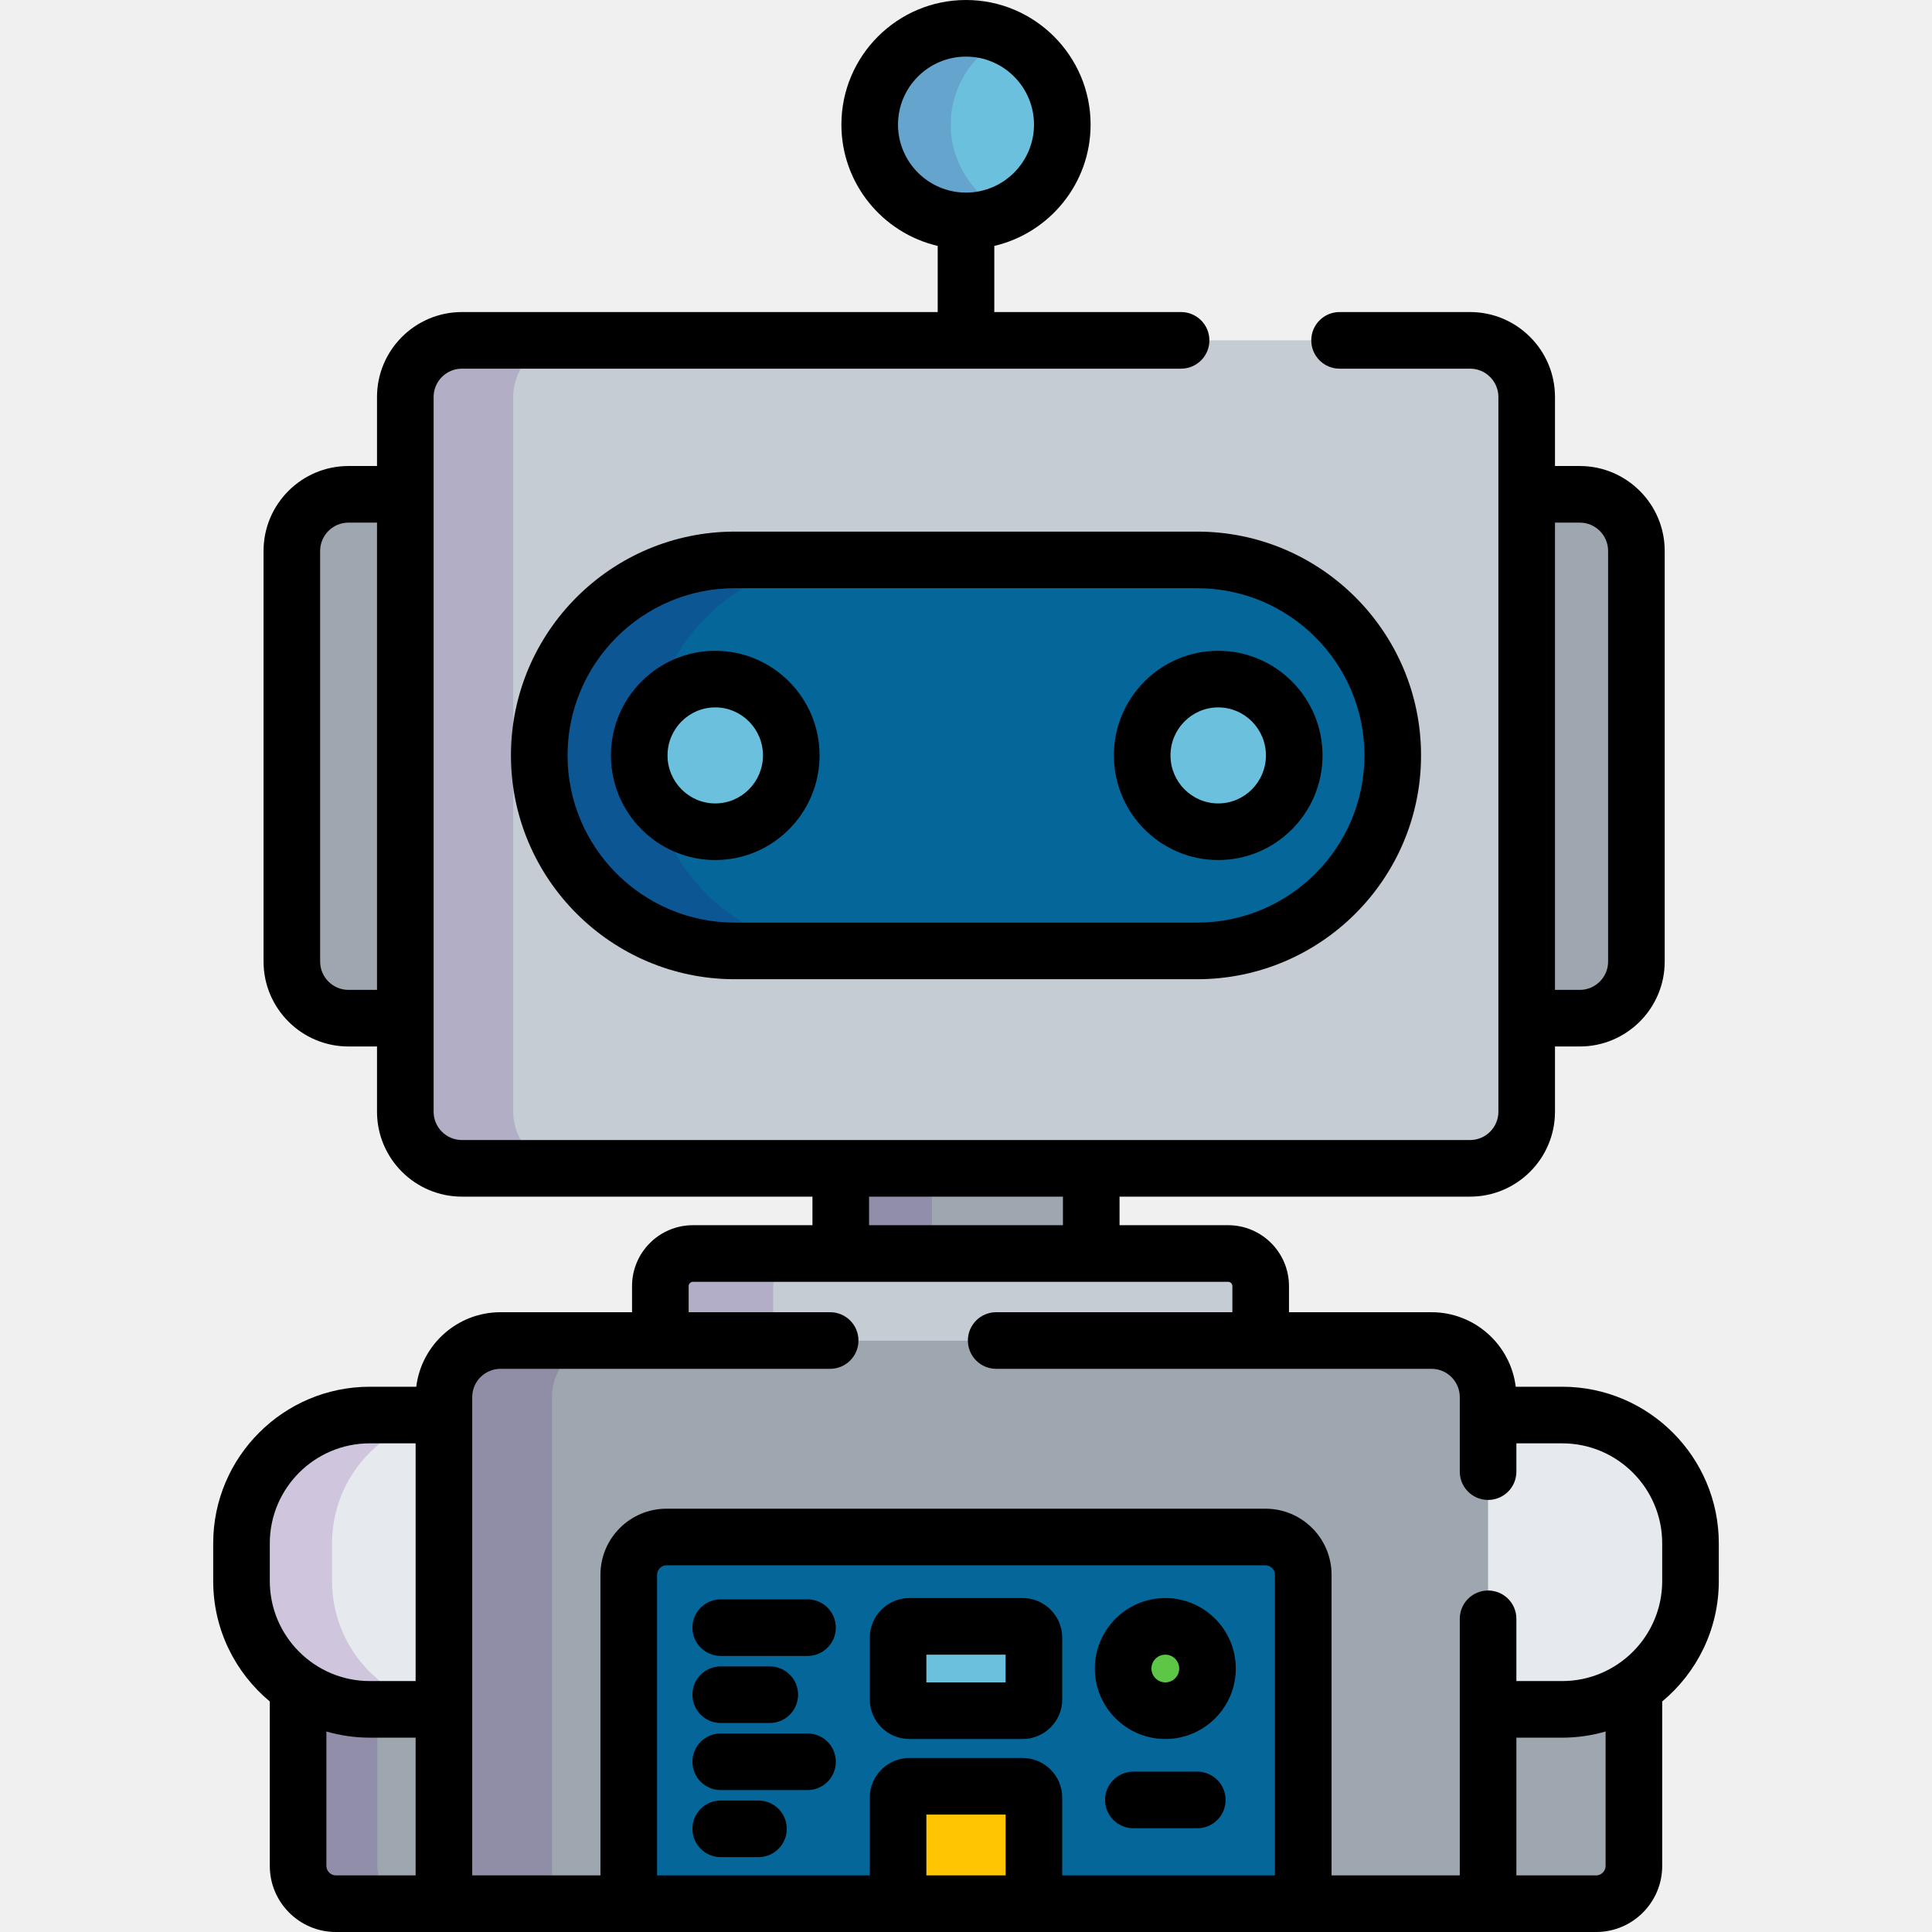
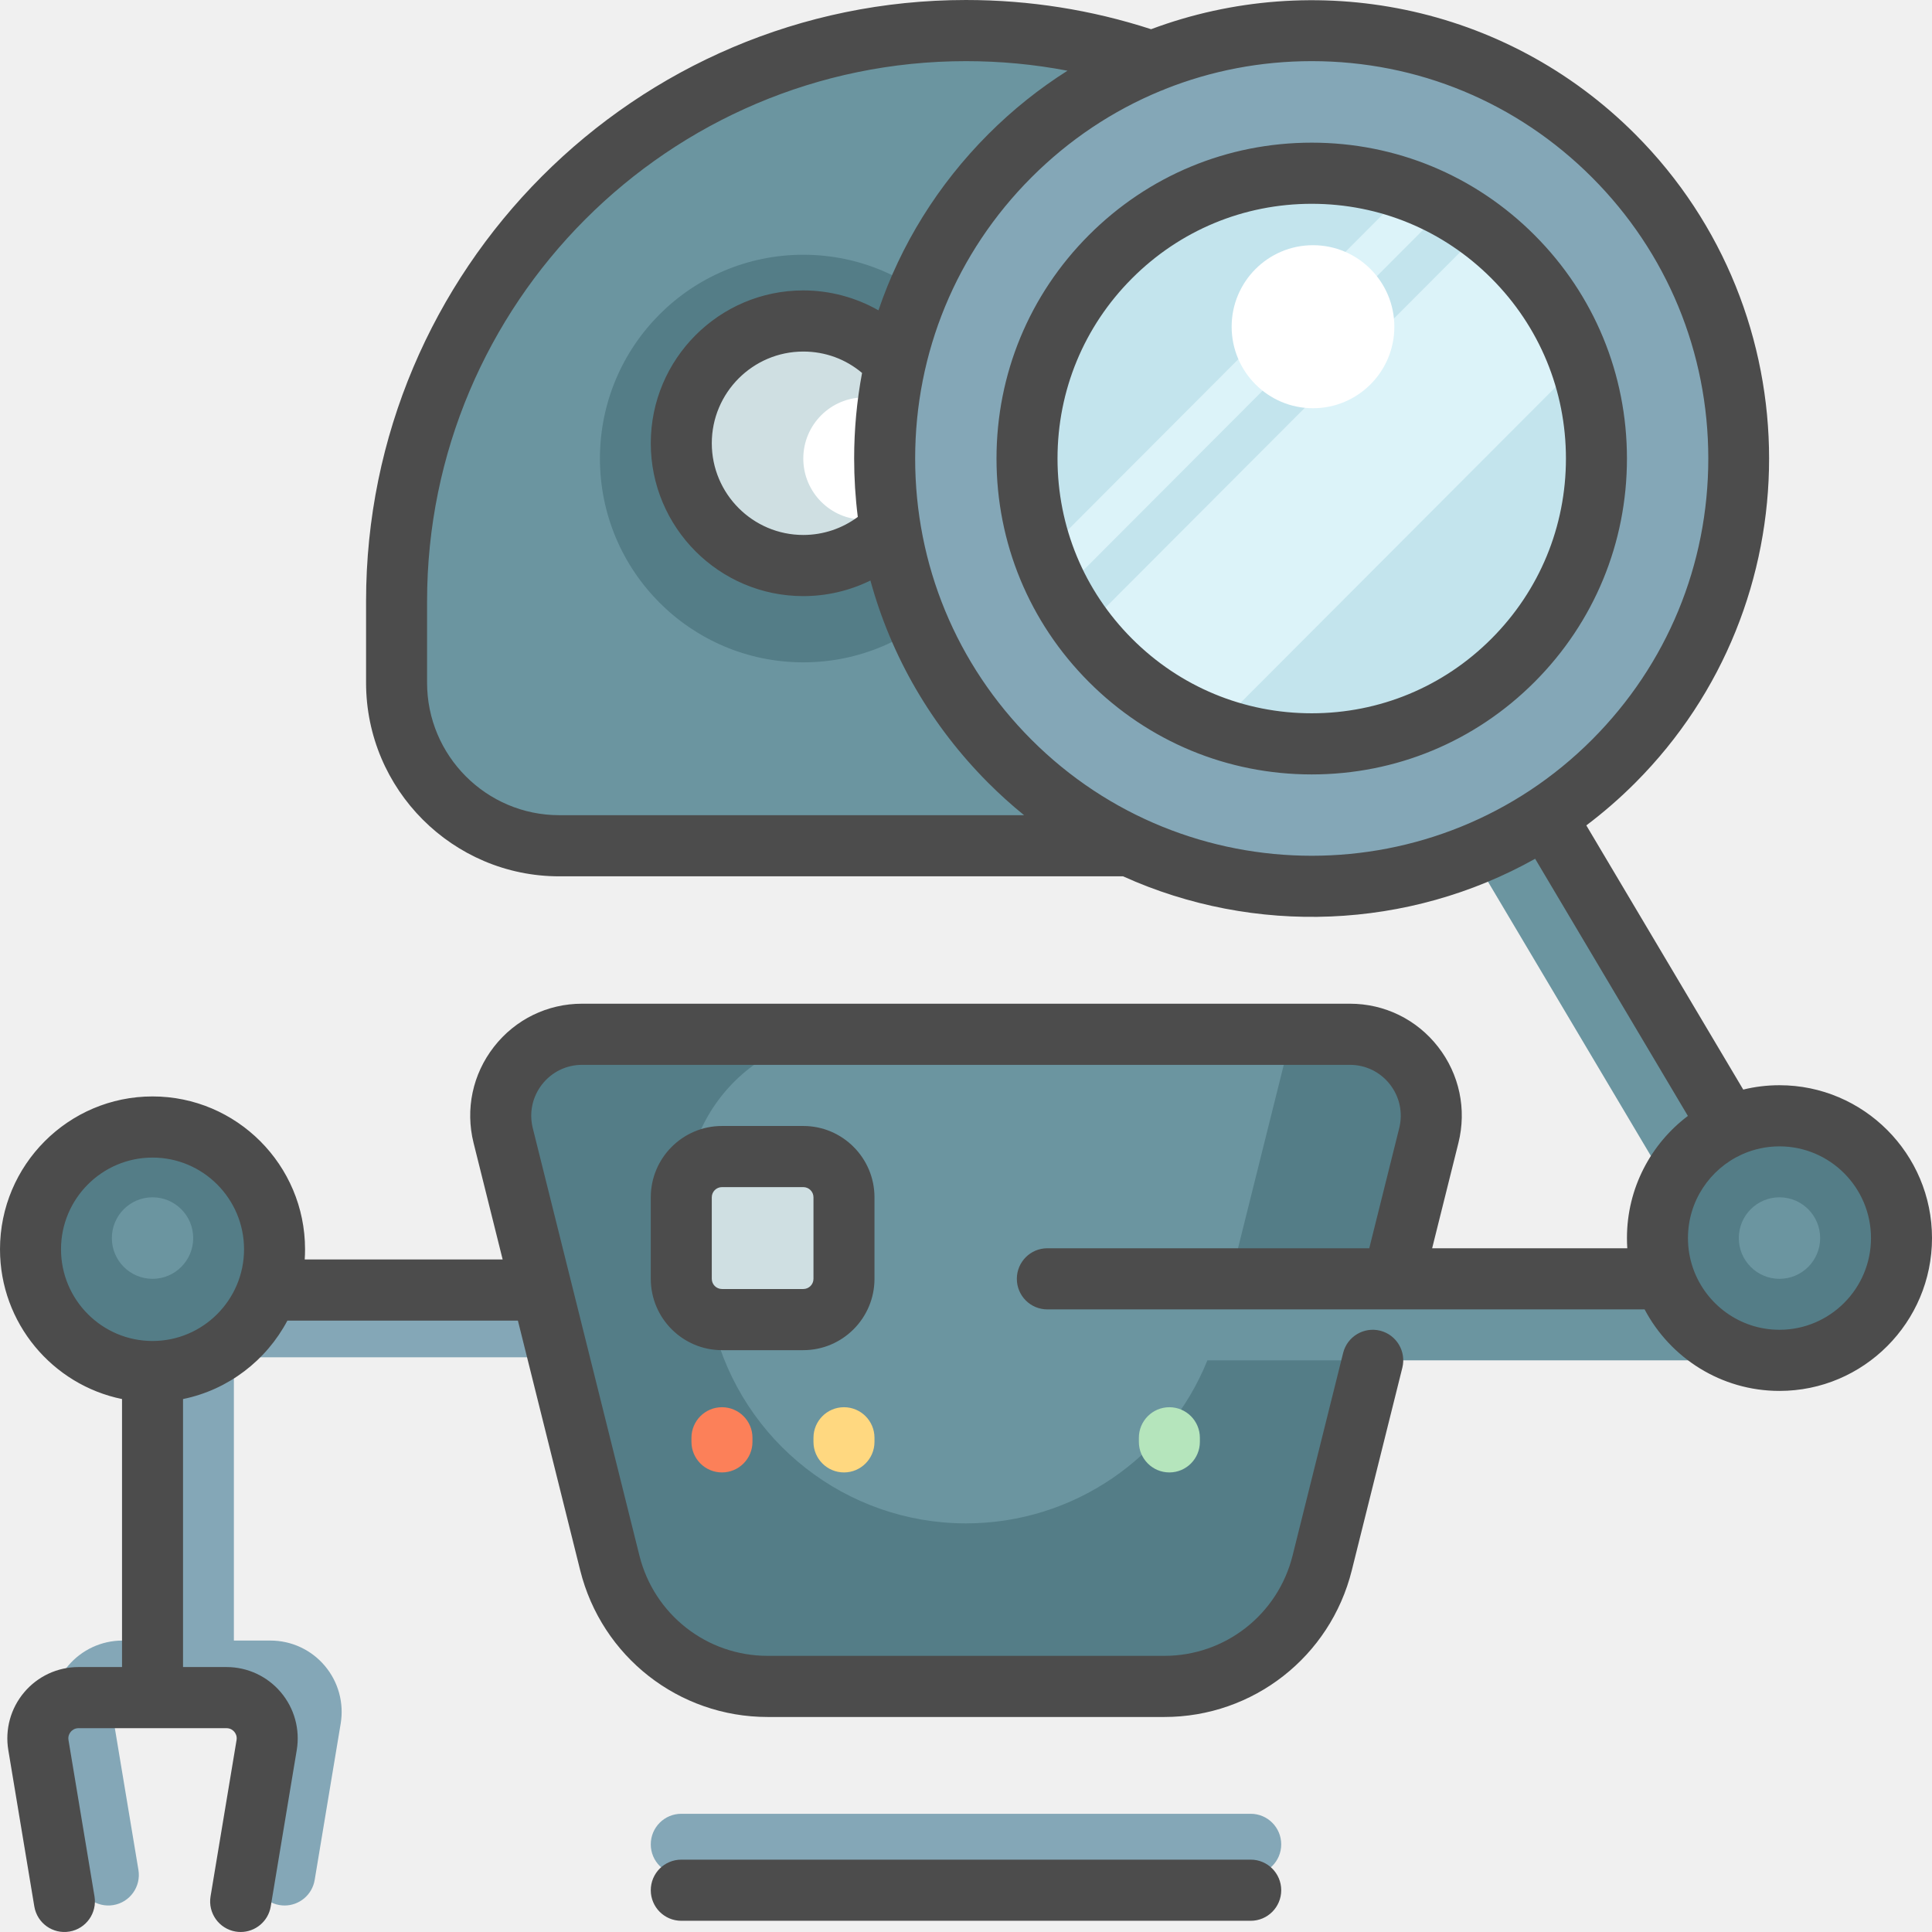
- <svg xmlns="http://www.w3.org/2000/svg" version="1.1" id="Capa_1" x="0px" y="0px" viewBox="0 0 512 512" style="enable-background:new 0 0 512 512;" xml:space="preserve">
-   <circle style="fill:#6BC1DD;" cx="256" cy="33.02" r="25.52" />
-   <g style="opacity:0.15;">
-     <path style="fill:#3D0072;" d="M251.961,33.02c0-10.256,6.053-19.094,14.779-23.149C263.475,8.352,259.838,7.5,256,7.5   c-14.094,0-25.52,11.426-25.52,25.52S241.906,58.54,256,58.54c3.838,0,7.475-0.853,10.74-2.37   C258.014,52.113,251.961,43.275,251.961,33.02z" />
-   </g>
-   <g>
-     <path style="fill:#9EA7AF;" d="M107.413,131h-15.07c-8.25,0-15,6.75-15,15v108.828c0,8.25,6.75,15,15,15h15.07V131z" />
-     <path style="fill:#9EA7AF;" d="M418.665,131h-14.078v138.828h14.078c8.25,0,15-6.75,15-15V146   C433.665,137.75,426.915,131,418.665,131z" />
-     <path style="fill:#9EA7AF;" d="M98,453c-7.037,0-13.575-2.139-19-5.801V494.5c0,5.5,4.5,10,10,10h28.643V453H98z" />
-     <path style="fill:#9EA7AF;" d="M414,453h-19.643v51.5H423c5.5,0,10-4.5,10-10v-47.301C427.575,450.861,421.037,453,414,453z" />
-   </g>
-   <path style="opacity:0.15;fill:#490089;enable-background:new    ;" d="M100,494.5V453h-2c-7.037,0-13.575-2.139-19-5.801V494.5  c0,5.5,4.5,10,10,10h21C104.5,504.5,100,500,100,494.5z" />
-   <g>
-     <path style="fill:#E6E9ED;" d="M117.643,375H98c-18.777,0-34,15.223-34,34v10c0,18.777,15.223,34,34,34h19.643V375z" />
-     <path style="fill:#E6E9ED;" d="M414,375h-19.643v78H414c18.777,0,34-15.223,34-34v-10C448,390.223,432.777,375,414,375z" />
-   </g>
-   <path style="opacity:0.15;fill:#490089;enable-background:new    ;" d="M117.643,452.713C100.925,450.572,88,436.3,88,419v-10  c0-17.3,12.925-31.572,29.643-33.713V375H98c-18.777,0-34,15.223-34,34v10c0,18.777,15.223,34,34,34h19.643V452.713z" />
-   <rect x="222.81" y="309.62" style="fill:#9EA7AF;" width="66.38" height="22.57" />
-   <rect x="222.81" y="309.62" style="opacity:0.15;fill:#490089;enable-background:new    ;" width="24.19" height="22.57" />
-   <path style="fill:#C5CCD3;" d="M334.092,355.25v-14.435c0-4.743-3.881-8.624-8.623-8.624H183.625c-4.744,0-8.625,3.881-8.625,8.624  v14.435H334.092z" />
-   <path style="opacity:0.15;fill:#490089;enable-background:new    ;" d="M204.908,355.25v-14.435c0-4.743,3.881-8.624,8.625-8.624  h-29.908c-4.744,0-8.625,3.881-8.625,8.624v14.435H204.908z" />
-   <path style="fill:#9EA7AF;" d="M379.357,355.25H132.643c-8.25,0-15,6.75-15,15V504.5h276.715V370.25  C394.357,362,387.607,355.25,379.357,355.25z" />
-   <path style="fill:#C5CCD3;" d="M404.587,294.621c0,8.25-6.75,15-15,15H122.413c-8.25,0-15-6.75-15-15V105.197c0-8.25,6.75-15,15-15  h267.174c8.25,0,15,6.75,15,15V294.621z" />
-   <g style="opacity:0.15;">
-     <path style="fill:#3D0072;" d="M136,294.621V105.197c0-8.25,6.75-15,15-15h-28.587c-8.25,0-15,6.75-15,15v189.424   c0,8.25,6.75,15,15,15H151C142.75,309.621,136,302.871,136,294.621z" />
-   </g>
-   <path style="fill:#046699;" d="M369.091,200.191c0,28.614-23.196,51.809-51.81,51.809h-122.56  c-28.615,0-51.812-23.194-51.812-51.809l0,0c0-28.614,23.196-51.809,51.812-51.809h122.56  C345.895,148.383,369.091,171.577,369.091,200.191L369.091,200.191z" />
-   <g style="opacity:0.15;">
-     <path style="fill:#3D0072;" d="M172,200.191c0-28.614,23.196-51.809,51.811-51.809H194.72c-28.615,0-51.812,23.194-51.812,51.809   S166.105,252,194.721,252h29.091C195.196,252,172,228.806,172,200.191z" />
-   </g>
-   <g>
-     <ellipse style="fill:#6BC1DD;" cx="189.55" cy="200.19" rx="20.15" ry="20.226" />
-     <ellipse style="fill:#6BC1DD;" cx="322.84" cy="200.19" rx="20.15" ry="20.226" />
-   </g>
-   <g style="opacity:0.15;">
-     <path style="fill:#3D0072;" d="M161.285,355.25h-28.643c-8.25,0-15,6.75-15,15V504.5h28.643V370.25   C146.285,362,153.035,355.25,161.285,355.25z" />
-   </g>
-   <path style="fill:#046699;" d="M345.375,504.5v-87.179c0-5.5-4.5-10-10-10h-158.75c-5.5,0-10,4.5-10,10V504.5H345.375z" />
-   <path style="fill:#FFC502;" d="M274,504.5v-28.117c0-1.65-1.35-3-3-3h-30c-1.65,0-3,1.35-3,3V504.5H274z" />
-   <circle style="fill:#5DC647;" cx="308.82" cy="442.18" r="11.177" />
-   <path style="fill:#6BC1DD;" d="M274,450.353c0,1.65-1.35,3-3,3h-30c-1.65,0-3-1.35-3-3V434c0-1.65,1.35-3,3-3h30c1.65,0,3,1.35,3,3  V450.353z" />
-   <path d="M414,367.5h-12.316c-1.361-11.113-10.852-19.75-22.326-19.75h-37.766v-6.935c0-8.891-7.232-16.124-16.123-16.124H296.69  v-7.57h92.897c12.406,0,22.5-10.094,22.5-22.5v-17.293h6.578c12.406,0,22.5-10.094,22.5-22.5V146c0-12.406-10.094-22.5-22.5-22.5  h-6.578v-18.303c0-12.406-10.094-22.5-22.5-22.5H355c-4.143,0-7.5,3.357-7.5,7.5c0,4.142,3.357,7.5,7.5,7.5h34.587  c4.136,0,7.5,3.364,7.5,7.5v189.424c0,4.136-3.364,7.5-7.5,7.5H122.413c-4.136,0-7.5-3.364-7.5-7.5V105.197  c0-4.136,3.364-7.5,7.5-7.5h190.586c4.143,0,7.5-3.358,7.5-7.5c0-4.143-3.357-7.5-7.5-7.5H263.5V65.17  c14.604-3.407,25.52-16.523,25.52-32.15C289.02,14.813,274.207,0,256,0s-33.02,14.813-33.02,33.02  c0,15.627,10.915,28.743,25.52,32.15v17.527H122.413c-12.406,0-22.5,10.094-22.5,22.5V123.5h-7.57c-12.406,0-22.5,10.094-22.5,22.5  v108.828c0,12.406,10.094,22.5,22.5,22.5h7.57v17.293c0,12.406,10.094,22.5,22.5,22.5h92.896v7.57h-31.685  c-8.892,0-16.125,7.233-16.125,16.124v6.935h-34.857c-11.475,0-20.965,8.637-22.326,19.75H98c-22.883,0-41.5,18.617-41.5,41.5v10  c0,12.815,5.842,24.291,15,31.91v43.59c0,9.649,7.851,17.5,17.5,17.5h334c9.649,0,17.5-7.851,17.5-17.5v-43.59  c9.158-7.619,15-19.095,15-31.91v-10C455.5,386.117,436.883,367.5,414,367.5z M412.087,138.5h6.578c4.136,0,7.5,3.364,7.5,7.5  v108.828c0,4.136-3.364,7.5-7.5,7.5h-6.578V138.5z M237.98,33.02c0-9.936,8.084-18.02,18.02-18.02c9.935,0,18.02,8.084,18.02,18.02  S265.936,51.04,256,51.04C246.064,51.039,237.98,42.955,237.98,33.02z M99.913,262.328h-7.57c-4.136,0-7.5-3.364-7.5-7.5V146  c0-4.136,3.364-7.5,7.5-7.5h7.57V262.328z M110.143,497H89c-1.355,0-2.5-1.145-2.5-2.5v-35.634c3.654,1.056,7.51,1.634,11.5,1.634  h12.143V497z M110.143,445.5H98c-14.612,0-26.5-11.888-26.5-26.5v-10c0-14.612,11.888-26.5,26.5-26.5h12.143V445.5z M230.31,317.121  h51.381v7.57H230.31V317.121z M266.5,497h-21v-16.117h21V497z M337.875,497H281.5v-20.617c0-5.79-4.71-10.5-10.5-10.5h-30  c-5.79,0-10.5,4.71-10.5,10.5V497h-56.375v-79.679c0-1.355,1.145-2.5,2.5-2.5h158.75c1.355,0,2.5,1.145,2.5,2.5V497z M425.5,494.5  c0,1.355-1.145,2.5-2.5,2.5h-21.143v-36.5H414c3.99,0,7.846-0.578,11.5-1.634V494.5z M440.5,419c0,14.612-11.888,26.5-26.5,26.5  h-12.143V429c0-4.143-3.357-7.5-7.5-7.5s-7.5,3.357-7.5,7.5v68h-33.982v-79.679c0-9.649-7.851-17.5-17.5-17.5h-158.75  c-9.649,0-17.5,7.851-17.5,17.5V497h-33.982V370.25c0-4.136,3.364-7.5,7.5-7.5h87.356c4.143,0,7.5-3.357,7.5-7.5s-3.357-7.5-7.5-7.5  H182.5v-6.935c0-0.599,0.525-1.124,1.125-1.124h141.844c0.599,0,1.123,0.525,1.123,1.124v6.935H264c-4.143,0-7.5,3.357-7.5,7.5  s3.357,7.5,7.5,7.5h115.357c4.136,0,7.5,3.364,7.5,7.5V390c0,4.143,3.357,7.5,7.5,7.5s7.5-3.357,7.5-7.5v-7.5H414  c14.612,0,26.5,11.888,26.5,26.5V419z" />
-   <path d="M194.721,140.883c-32.704,0-59.312,26.605-59.312,59.309s26.607,59.309,59.312,59.309h122.56  c32.704,0,59.31-26.605,59.31-59.309s-26.606-59.309-59.31-59.309H194.721z M361.591,200.191c0,24.432-19.878,44.309-44.31,44.309  h-122.56c-24.434,0-44.312-19.877-44.312-44.309s19.878-44.309,44.312-44.309h122.56  C341.713,155.883,361.591,175.76,361.591,200.191z" />
-   <path d="M189.548,172.466c-15.245,0-27.647,12.438-27.647,27.726s12.402,27.726,27.647,27.726c15.243,0,27.645-12.438,27.645-27.726  S204.791,172.466,189.548,172.466z M189.548,212.917c-6.974,0-12.647-5.709-12.647-12.726s5.674-12.726,12.647-12.726  s12.645,5.709,12.645,12.726C202.192,207.208,196.52,212.917,189.548,212.917z" />
-   <path d="M295.192,200.191c0,15.288,12.402,27.726,27.647,27.726c15.243,0,27.645-12.438,27.645-27.726s-12.401-27.726-27.645-27.726  C307.595,172.466,295.192,184.903,295.192,200.191z M322.84,187.466c6.973,0,12.645,5.709,12.645,12.726  s-5.672,12.726-12.645,12.726c-6.974,0-12.647-5.709-12.647-12.726C310.192,193.175,315.866,187.466,322.84,187.466z" />
-   <path d="M214,423.841h-23c-4.143,0-7.5,3.357-7.5,7.5s3.357,7.5,7.5,7.5h23c4.143,0,7.5-3.357,7.5-7.5S218.143,423.841,214,423.841z  " />
-   <path d="M191,456.613h13c4.143,0,7.5-3.357,7.5-7.5s-3.357-7.5-7.5-7.5h-13c-4.143,0-7.5,3.357-7.5,7.5S186.857,456.613,191,456.613  z" />
-   <path d="M214,459.387h-23c-4.143,0-7.5,3.357-7.5,7.5s3.357,7.5,7.5,7.5h23c4.143,0,7.5-3.357,7.5-7.5S218.143,459.387,214,459.387z  " />
-   <path d="M201,477.159h-10c-4.143,0-7.5,3.357-7.5,7.5s3.357,7.5,7.5,7.5h10c4.143,0,7.5-3.357,7.5-7.5  C208.5,480.517,205.143,477.159,201,477.159z" />
-   <path d="M317.297,469.5H300.35c-4.143,0-7.5,3.357-7.5,7.5s3.357,7.5,7.5,7.5h16.947c4.143,0,7.5-3.357,7.5-7.5  S321.44,469.5,317.297,469.5z" />
-   <path d="M308.823,423.5c-10.299,0-18.677,8.378-18.677,18.677s8.378,18.677,18.677,18.677s18.677-8.378,18.677-18.677  S319.122,423.5,308.823,423.5z M308.823,445.853c-2.027,0-3.677-1.649-3.677-3.677c0-2.027,1.649-3.677,3.677-3.677  c2.027,0,3.677,1.649,3.677,3.677S310.851,445.853,308.823,445.853z" />
-   <path d="M271,423.5h-30c-5.79,0-10.5,4.71-10.5,10.5v16.353c0,5.79,4.71,10.5,10.5,10.5h30c5.79,0,10.5-4.71,10.5-10.5V434  C281.5,428.21,276.79,423.5,271,423.5z M266.5,445.853h-21V438.5h21V445.853z" />
+ <svg xmlns="http://www.w3.org/2000/svg" version="1.1" id="Layer_1" x="0px" y="0px" viewBox="0 0 512 512" style="enable-background:new 0 0 512 512;" xml:space="preserve">
+   <path style="fill:#84A7B7;" d="M86.071,441.452c3.592,4.248,5.126,9.835,4.213,15.326l-6.891,41.43  c-0.659,3.962-4.084,6.77-7.965,6.77c-0.442,0-0.889-0.037-1.339-0.111c-4.404-0.736-7.379-4.91-6.645-9.323l6.891-41.431  c0.179-1.075-0.301-1.832-0.601-2.189c-0.302-0.357-0.97-0.955-2.057-0.955H32.452c-1.087,0-1.755,0.598-2.057,0.955  c-0.302,0.357-0.78,1.116-0.603,2.189l6.891,41.431c0.734,4.414-2.241,8.587-6.645,9.323c-4.401,0.734-8.569-2.246-9.303-6.659  l-6.891-41.431c-0.913-5.492,0.623-11.078,4.215-15.327c3.592-4.248,8.837-6.684,14.393-6.684h13.358v-83.172  c0-4.474,3.62-8.101,8.084-8.101h118.568c4.465,0,8.084,3.627,8.084,8.101s-3.62,8.101-8.084,8.101H61.979v75.071h9.699  C77.233,434.766,82.479,437.202,86.071,441.452z M331.453,480.673H180.547c-4.465,0-8.084,3.627-8.084,8.101  c0,4.474,3.62,8.101,8.084,8.101h150.905c4.465,0,8.084-3.627,8.084-8.101C339.537,484.3,335.917,480.673,331.453,480.673z" />
+   <path style="fill:#547D87;" d="M378.65,300.935l-28.255,113.257c-4.799,19.234-22.044,32.727-41.829,32.727H203.431  c-19.785,0-37.03-13.493-41.829-32.727l-28.255-113.257c-3.402-13.635,6.889-26.843,20.914-26.843h203.473  C371.762,274.092,382.052,287.301,378.65,300.935z" />
+   <path style="fill:#6B95A0;" d="M481.302,356.408c-1.437,2.533-4.121,4.097-7.028,4.097H319.97  c-10.419,25.812-35.553,43.206-63.97,43.206l0,0c-31.674,0-59.284-21.602-66.966-52.395l-5.872-23.538  c-6.804-27.27,13.779-53.686,41.829-53.686h117.242l-17.516,70.211h135.338L385.263,218.39c-6.324,3.649-13.653,5.746-21.473,5.746  H148.212c-23.812,0-43.116-19.344-43.116-43.206v-21.603c0-83.519,67.562-151.223,150.905-151.223l0,0  c83.343,0,150.905,67.705,150.905,151.223v21.603c0,10.077-3.453,19.342-9.224,26.691l83.539,140.642  C482.707,350.764,482.738,353.875,481.302,356.408z" />
+   <path style="fill:#547D87;" d="M503.916,328.1c0,17.896-14.477,32.405-32.337,32.405c-17.86,0-32.337-14.508-32.337-32.405  c0-17.896,14.477-32.405,32.337-32.405C489.439,295.695,503.916,310.204,503.916,328.1z M40.421,295.695  c-17.86,0-32.337,14.508-32.337,32.405s14.477,32.405,32.337,32.405s32.337-14.508,32.337-32.405  C72.758,310.204,58.281,295.695,40.421,295.695z" />
+   <path style="fill:#6B95A0;" d="M51.2,328.1c0,5.966-4.826,10.802-10.779,10.802s-10.779-4.835-10.779-10.802  s4.826-10.802,10.779-10.802S51.2,322.135,51.2,328.1z M471.579,317.299c-5.953,0-10.779,4.835-10.779,10.802  s4.826,10.802,10.779,10.802s10.779-4.835,10.779-10.802C482.358,322.135,477.532,317.299,471.579,317.299z" />
+   <path style="fill:#FC8059;" d="M199.411,381.029v1.08c0,4.474-3.62,8.101-8.084,8.101c-4.465,0-8.084-3.627-8.084-8.101v-1.08  c0-4.474,3.62-8.101,8.084-8.101C195.791,372.928,199.411,376.555,199.411,381.029z" />
+   <path style="fill:#FFD880;" d="M231.747,381.029v1.08c0,4.474-3.62,8.101-8.084,8.101c-4.465,0-8.084-3.627-8.084-8.101v-1.08  c0-4.474,3.62-8.101,8.084-8.101C228.128,372.928,231.747,376.555,231.747,381.029z" />
+   <path style="fill:#B5E5BC;" d="M317.979,381.029v1.08c0,4.474-3.62,8.101-8.084,8.101c-4.465,0-8.084-3.627-8.084-8.101v-1.08  c0-4.474,3.62-8.101,8.084-8.101C314.359,372.928,317.979,376.555,317.979,381.029z" />
+   <path style="fill:#CFDFE2;" d="M212.884,349.703h-21.558c-5.953,0-10.779-4.826-10.779-10.779v-21.648  c0-5.953,4.826-10.779,10.779-10.779h21.558c5.953,0,10.779,4.826,10.779,10.779v21.648  C223.663,344.878,218.837,349.703,212.884,349.703z" />
+   <path style="fill:#547D87;" d="M158.989,121.519c0-29.827,24.13-54.008,53.895-54.008s53.895,24.18,53.895,54.008  s-24.13,54.008-53.895,54.008S158.989,151.347,158.989,121.519z" />
+   <path style="fill:#CFDFE2;" d="M180.547,121.519c0-17.896,14.477-32.405,32.337-32.405s32.337,14.508,32.337,32.405  s-14.477,32.405-32.337,32.405S180.547,139.416,180.547,121.519z" />
+   <path style="fill:#FFFFFF;" d="M212.884,121.519c0-8.949,7.239-16.203,16.168-16.203s16.168,7.254,16.168,16.203  s-7.239,16.203-16.168,16.203S212.884,130.468,212.884,121.519z" />
+   <path style="fill:#84A7B7;" d="M427.65,41.321c44.199,44.292,44.199,116.104,0,160.396s-115.86,44.292-160.059,0  s-44.199-116.104,0-160.396S383.451-2.971,427.65,41.321z" />
+   <path style="fill:#C3E4ED;" d="M423.074,121.519c0,41.759-33.781,75.611-75.453,75.611s-75.453-33.852-75.453-75.611  s33.781-75.611,75.453-75.611S423.074,79.761,423.074,121.519z" />
+   <path style="fill:#DCF3F9;" d="M392.807,60.962c11.765,8.83,20.861,21.026,25.89,35.159l-96.422,96.625  c-14.102-5.04-26.274-14.155-35.084-25.945L392.807,60.962z M276.545,146.918c1.263,3.548,2.779,6.975,4.534,10.256L383.201,54.836  c-3.275-1.758-6.694-3.277-10.235-4.542L276.545,146.918z" />
+   <path style="fill:#FFFFFF;" d="M347.957,64.98c11.906,0,21.558,9.672,21.558,21.603s-9.651,21.603-21.558,21.603  c-11.906,0-21.558-9.672-21.558-21.603S336.052,64.98,347.957,64.98z" />
+   <path style="fill:#4C4C4C;" d="M339.537,500.928c0,4.474-3.618,8.101-8.084,8.101H180.547c-4.466,0-8.084-3.627-8.084-8.101  c0-4.474,3.618-8.101,8.084-8.101h150.905C335.918,492.826,339.537,496.453,339.537,500.928z M512,328.101  c0,22.335-18.132,40.506-40.421,40.506c-15.48,0-28.955-8.765-35.743-21.603H369.36c-0.116,0.002-0.234,0.002-0.35,0h-91.452  c-4.466,0-8.084-3.626-8.084-8.101s3.618-8.101,8.084-8.101h85.31l7.94-31.831c1.013-4.061,0.12-8.284-2.45-11.583  c-2.572-3.301-6.443-5.193-10.62-5.193H154.263c-4.178,0-8.049,1.893-10.62,5.193c-2.571,3.299-3.464,7.523-2.45,11.583  l28.255,113.255c3.905,15.658,17.881,26.592,33.985,26.592h105.135c16.104,0,30.08-10.934,33.985-26.592l13.394-53.686  c1.084-4.34,5.471-6.973,9.805-5.895c4.332,1.085,6.965,5.484,5.882,9.825l-13.394,53.686  c-5.709,22.882-26.134,38.863-49.672,38.863H203.432c-23.538,0-43.963-15.982-49.672-38.865l-16.51-66.182H76.164  c-5.574,10.541-15.659,18.338-27.659,20.79v71.024h11.528c5.555,0,10.802,2.437,14.393,6.685c3.592,4.248,5.128,9.834,4.215,15.324  l-6.892,41.432c-0.659,3.962-4.083,6.77-7.965,6.77c-0.441,0-0.888-0.036-1.339-0.112c-4.403-0.735-7.379-4.909-6.645-9.323  l6.891-41.431c0.179-1.072-0.3-1.832-0.601-2.189c-0.302-0.357-0.97-0.955-2.057-0.955H20.809c-1.087,0-1.755,0.598-2.057,0.955  c-0.301,0.357-0.78,1.116-0.601,2.19l6.891,41.43c0.734,4.414-2.242,8.588-6.645,9.323c-4.42,0.739-8.569-2.245-9.303-6.658  l-6.892-41.431c-0.913-5.493,0.623-11.078,4.215-15.326c3.59-4.248,8.837-6.685,14.393-6.685h11.528v-71.023  C13.909,366.999,0,350.632,0,331.072c0-22.335,18.132-40.506,40.421-40.506s40.421,18.17,40.421,40.506  c0,0.909-0.029,1.807-0.088,2.7h52.455l-7.703-30.871c-2.229-8.936-0.264-18.225,5.393-25.485  c5.657-7.26,14.172-11.424,23.364-11.424h203.474c9.191,0,17.708,4.165,23.364,11.424c5.657,7.261,7.622,16.55,5.393,25.485  l-6.961,27.9h51.714c-0.059-0.894-0.088-1.793-0.088-2.7c0-13.215,6.348-24.973,16.148-32.37l-40.478-68.148  c-33.636,18.839-74.394,20.393-109.202,4.653H148.211c-28.231,0-51.2-23.016-51.2-51.308v-21.603  C97.011,71.473,168.333,0.001,256,0.001c16.758,0,33.244,2.602,49.054,7.738c43.144-16.134,93.68-6.852,128.314,27.853  c47.28,47.381,47.28,124.473,0,171.854c-4.115,4.123-8.452,7.886-12.977,11.291l41.585,70.013c3.078-0.756,6.295-1.155,9.603-1.155  C493.868,287.595,512,305.766,512,328.101z M271.391,216.034c-3.284-2.665-6.463-5.529-9.517-8.588  c-15.088-15.122-25.712-33.525-31.204-53.605c-5.493,2.7-11.568,4.134-17.786,4.134c-22.289,0-40.421-18.171-40.421-40.506  s18.132-40.506,40.421-40.506c7.026,0,13.892,1.857,19.918,5.276c5.901-17.371,15.745-33.29,29.073-46.647  c6.499-6.512,13.559-12.13,21.024-16.852c-8.823-1.687-17.815-2.537-26.899-2.537c-78.752,0-142.821,64.205-142.821,143.122v21.603  c0,19.358,15.715,35.105,35.032,35.105h123.18V216.034z M226.358,121.519c0-7.695,0.709-15.282,2.097-22.684  c-4.351-3.676-9.779-5.67-15.57-5.67c-13.372,0-24.253,10.903-24.253,24.303s10.88,24.303,24.253,24.303  c5.223,0,10.278-1.686,14.441-4.784C226.683,131.899,226.358,126.733,226.358,121.519z M421.933,195.989  c19.851-19.891,30.783-46.339,30.783-74.47s-10.932-54.578-30.783-74.47c-19.849-19.893-46.241-30.847-74.312-30.847  c-13.492,0-26.594,2.531-38.769,7.367c-0.401,0.202-0.818,0.37-1.247,0.504c-12.676,5.227-24.313,12.97-34.296,22.975  c-19.85,19.891-30.783,46.339-30.783,74.47s10.932,54.578,30.783,74.47C314.283,237.051,380.959,237.051,421.933,195.989z   M64.674,331.072c0-13.4-10.88-24.303-24.253-24.303s-24.253,10.902-24.253,24.303c0,13.4,10.88,24.303,24.253,24.303  S64.674,344.472,64.674,331.072z M495.832,328.101c0-13.4-10.88-24.303-24.253-24.303c-3.481,0-6.794,0.739-9.789,2.068  c-0.075,0.036-0.152,0.07-0.229,0.102c-8.388,3.828-14.235,12.308-14.235,22.132c0,2.784,0.47,5.458,1.332,7.952  c0.036,0.096,0.069,0.192,0.102,0.288c3.376,9.357,12.33,16.064,22.818,16.064C484.951,352.405,495.832,341.502,495.832,328.101z   M431.158,121.519c0,22.361-8.69,43.383-24.467,59.194c-15.778,15.812-36.756,24.519-59.07,24.519s-43.291-8.708-59.07-24.519  c-15.777-15.811-24.467-36.833-24.467-59.194s8.69-43.383,24.467-59.194c15.777-15.811,36.756-24.519,59.07-24.519  s43.291,8.708,59.07,24.519S431.158,99.159,431.158,121.519z M414.989,121.519c0-18.032-7.007-34.986-19.733-47.736  c-12.722-12.753-29.641-19.775-47.635-19.775s-34.913,7.022-47.635,19.774c-12.726,12.75-19.733,29.704-19.733,47.737  s7.007,34.986,19.733,47.736c12.723,12.753,29.641,19.774,47.635,19.774s34.913-7.022,47.635-19.774  C407.982,156.506,414.989,139.552,414.989,121.519z M212.884,298.397c10.401,0,18.863,8.48,18.863,18.903v21.603  c0,10.423-8.463,18.903-18.863,18.903h-21.558c-10.401,0-18.863-8.48-18.863-18.903V317.3c0-10.423,8.463-18.903,18.863-18.903  H212.884z M212.884,314.598h-21.558c-1.486,0-2.695,1.21-2.695,2.7v21.603c0,1.49,1.208,2.7,2.695,2.7h21.558  c1.486,0,2.695-1.21,2.695-2.7v-21.603C215.579,315.81,214.371,314.598,212.884,314.598z" />
  <g>
</g>
  <g>
</g>
  <g>
</g>
  <g>
</g>
  <g>
</g>
  <g>
</g>
  <g>
</g>
  <g>
</g>
  <g>
</g>
  <g>
</g>
  <g>
</g>
  <g>
</g>
  <g>
</g>
  <g>
</g>
  <g>
</g>
</svg>
